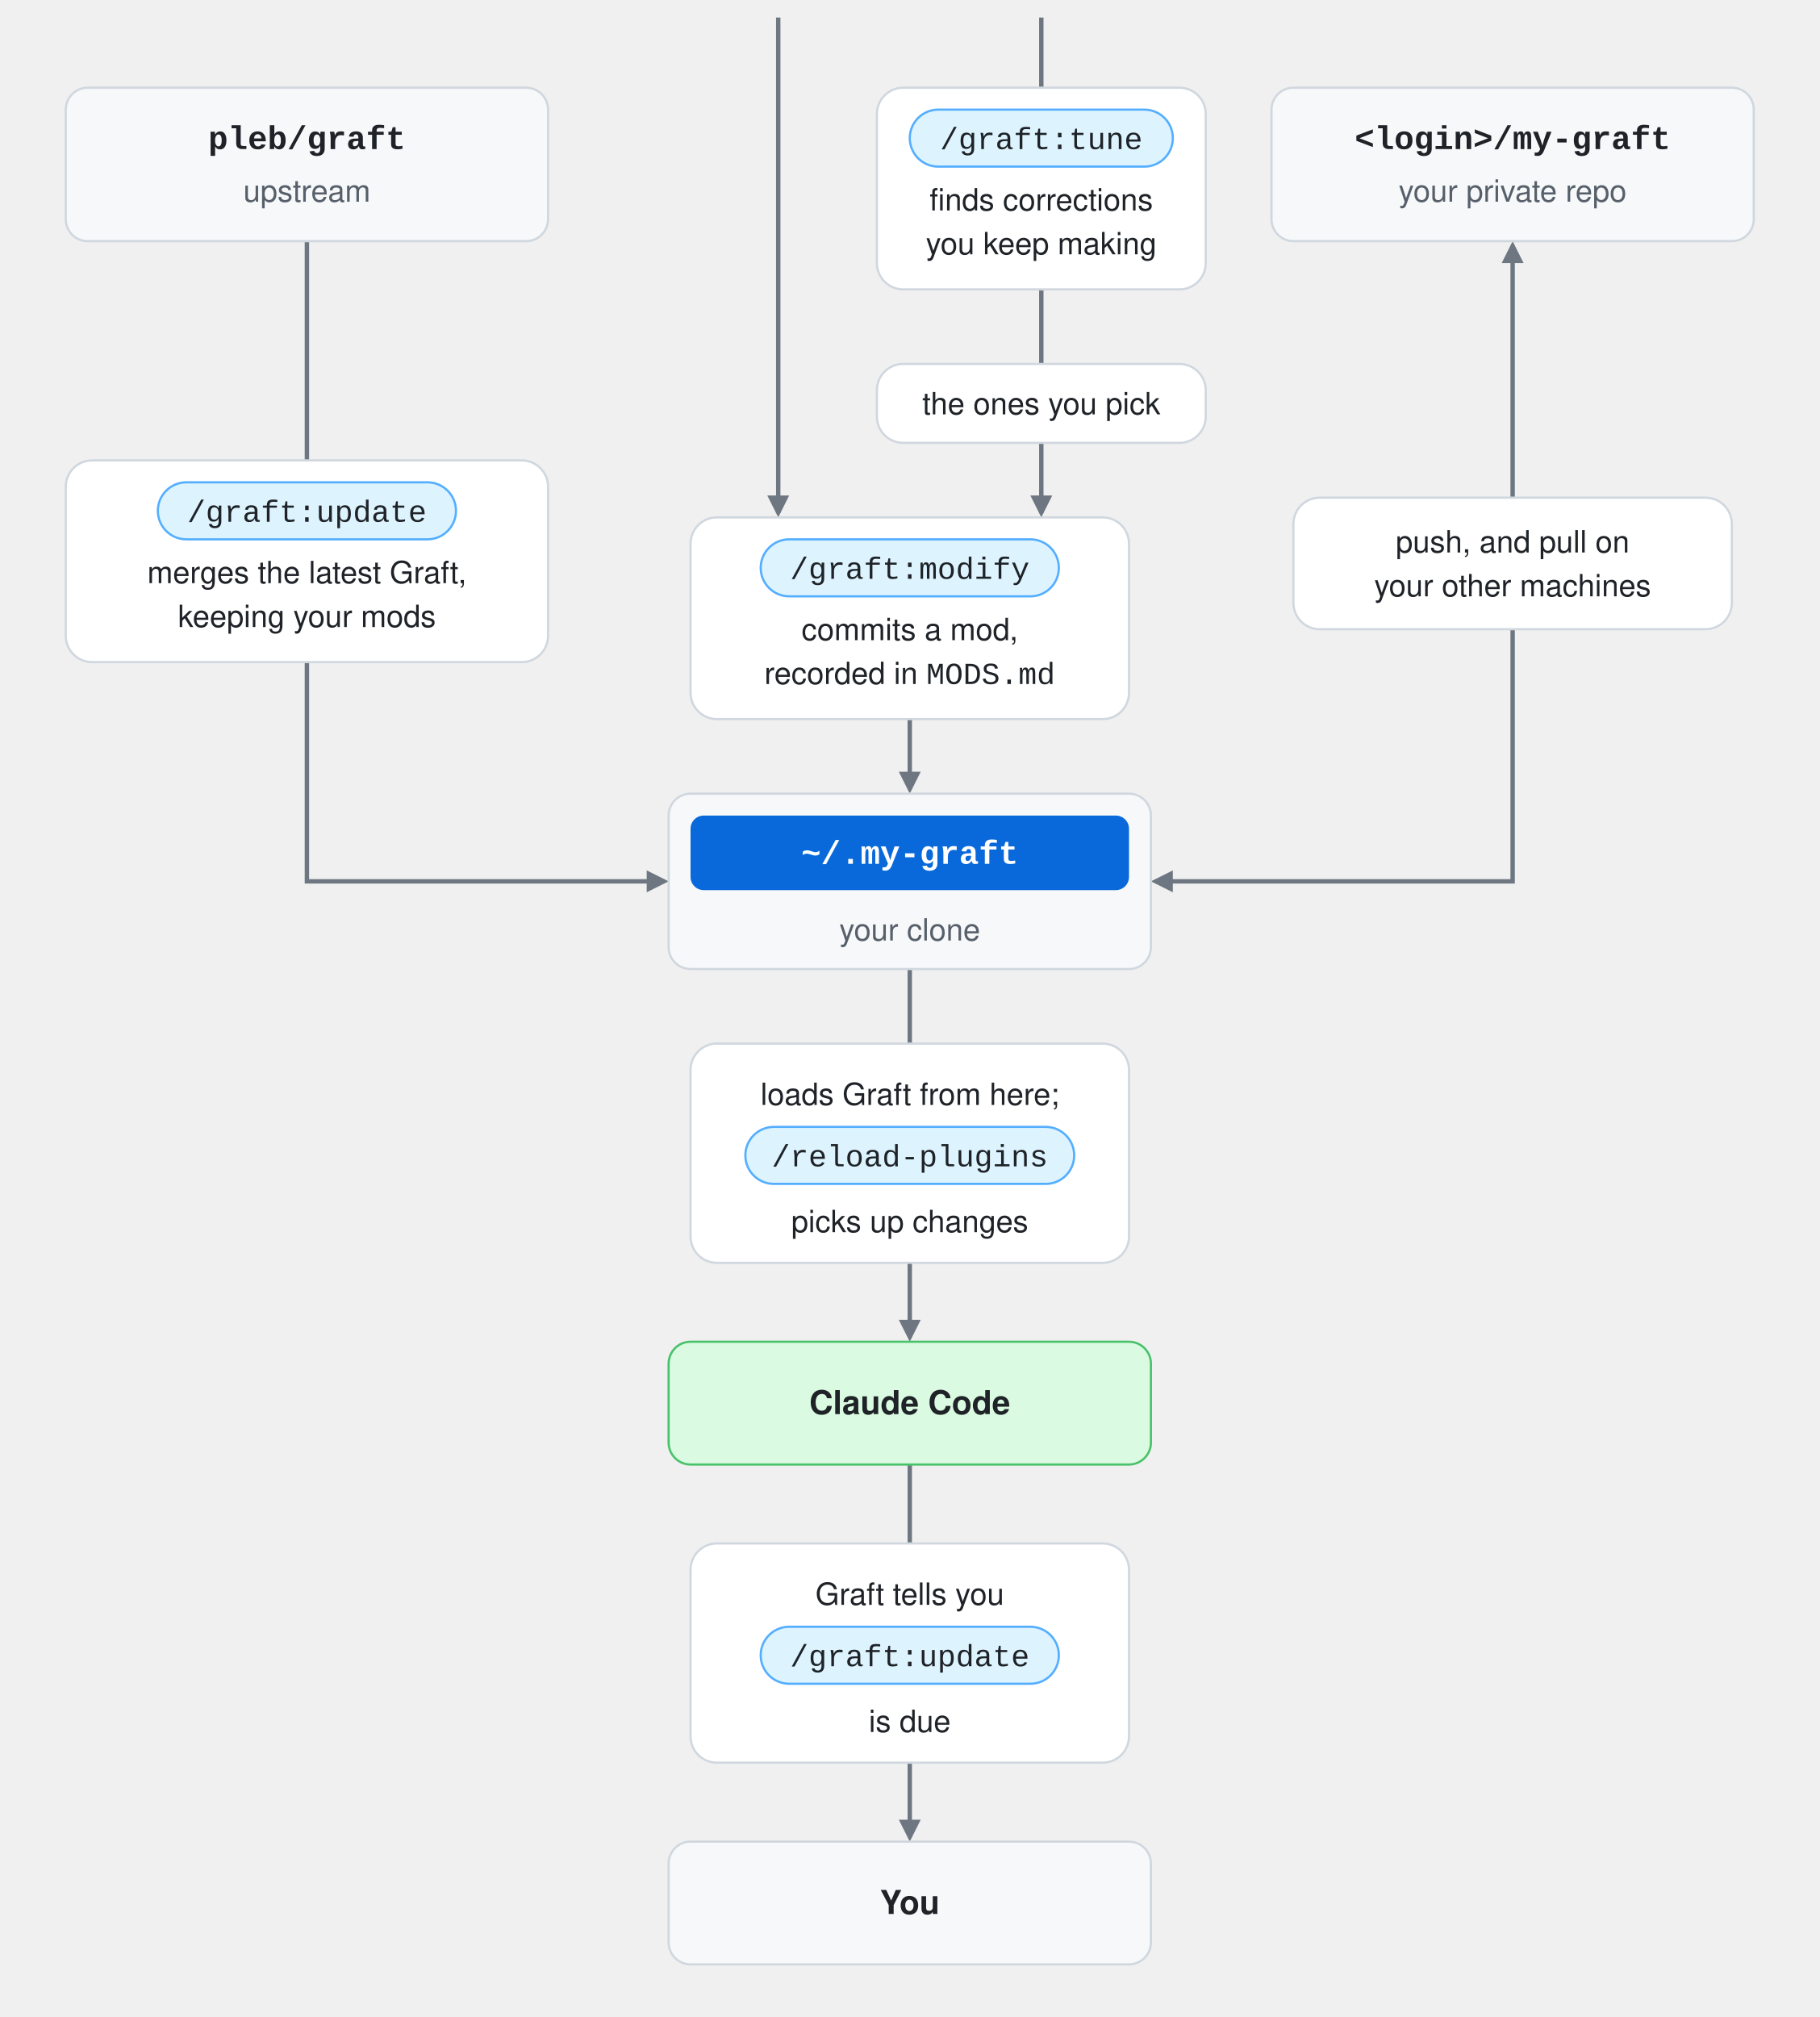
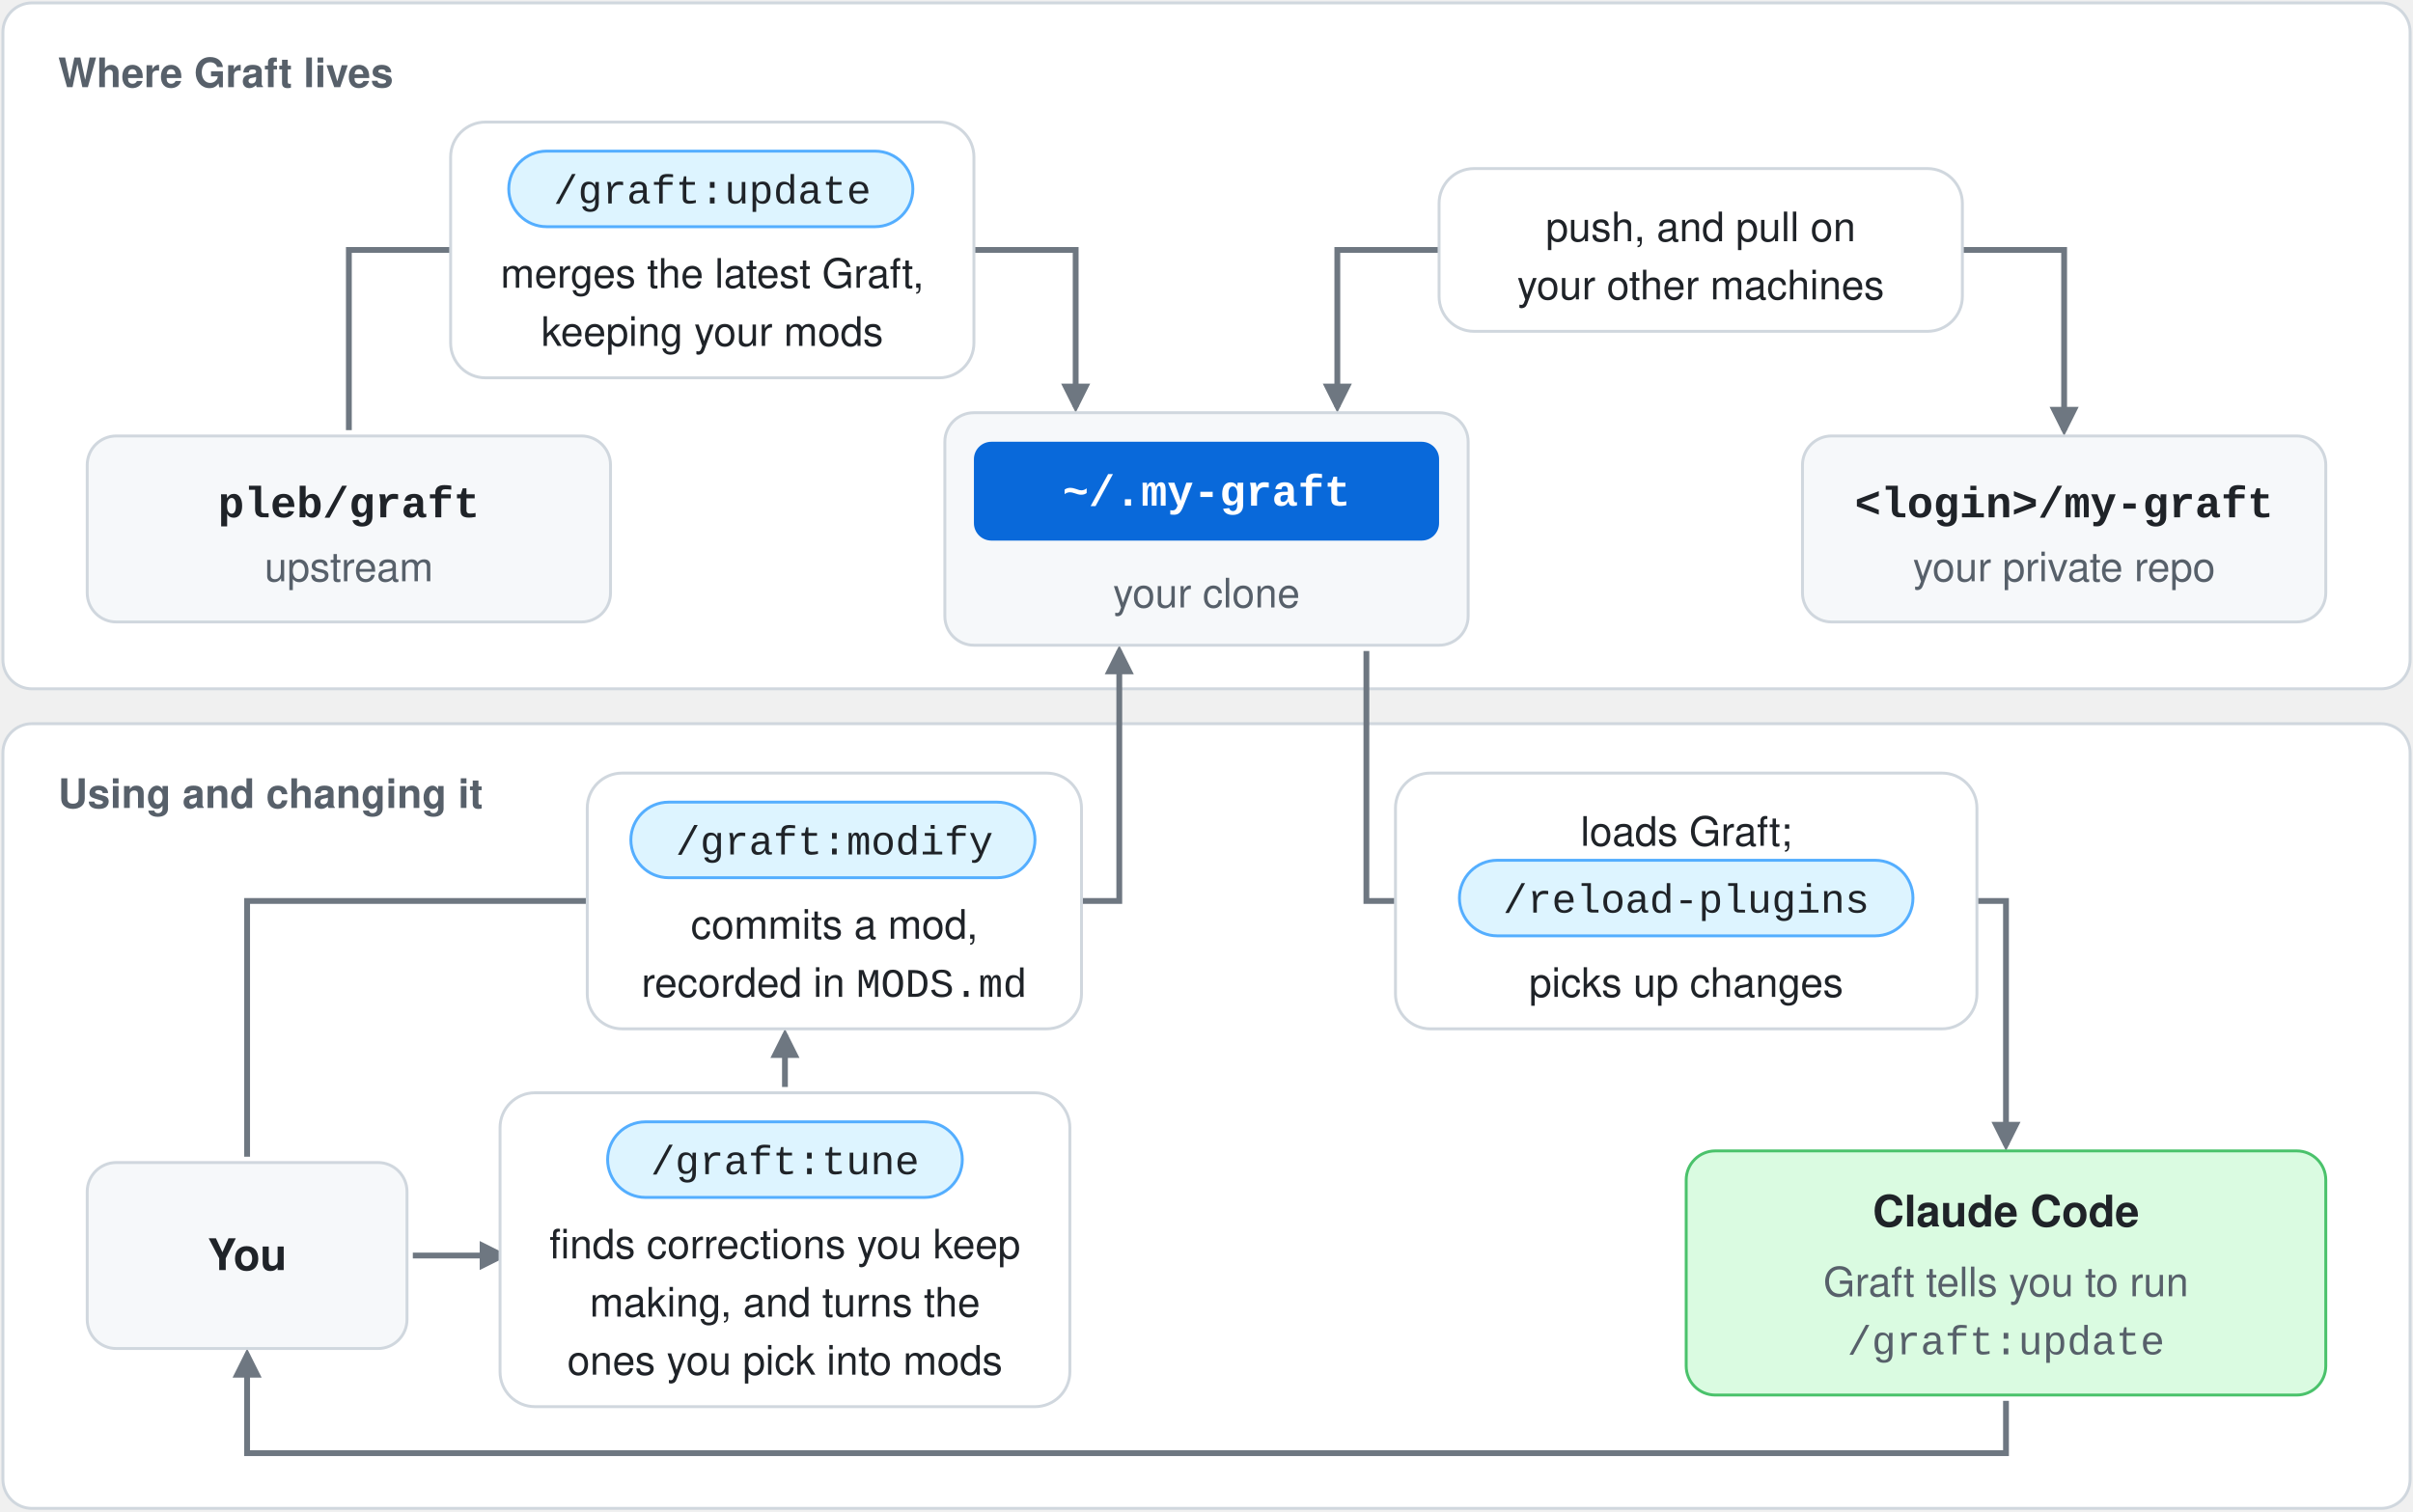
- <svg xmlns="http://www.w3.org/2000/svg" viewBox="0 0 830 920" width="830" height="920" role="img" aria-labelledby="title desc">
+ <svg xmlns="http://www.w3.org/2000/svg" viewBox="0 0 830 520" width="830" height="520" role="img" aria-labelledby="title desc">
  <style>
    .sans { font-family: -apple-system, BlinkMacSystemFont, 'Segoe UI', Helvetica, Arial, sans-serif; }
    .mono { font-family: ui-monospace, SFMono-Regular, Menlo, Consolas, 'Liberation Mono', monospace; }
    .name { font-size: 15px; font-weight: 700; fill: #1f2328; }
    .head { font-size: 15px; font-weight: 700; fill: #ffffff; }
    .sub { font-size: 14px; fill: #57606a; }
    .label { font-size: 14px; fill: #1f2328; }
+     .lane { font-size: 14px; font-weight: 700; fill: #57606a; }
    .node { fill: #f6f8fa; stroke: #d0d7de; stroke-width: 1; }
    .pill { fill: #ffffff; stroke: #d0d7de; stroke-width: 1; }
    .cmd { fill: #ddf4ff; stroke: #54aeff; stroke-width: 1; }
    .edge { fill: none; stroke: #6e7781; stroke-width: 2; }
  </style>
  <defs>
    <marker id="arrow-end" viewBox="0 0 10 10" refX="8" refY="5" markerWidth="5" markerHeight="5" markerUnits="strokeWidth" orient="auto">
      <path d="M0,0 L10,5 L0,10 z" fill="#6e7781" />
    </marker>
    <marker id="arrow-start" viewBox="0 0 10 10" refX="2" refY="5" markerWidth="5" markerHeight="5" markerUnits="strokeWidth" orient="auto">
      <path d="M10,0 L0,5 L10,10 z" fill="#6e7781" />
    </marker>
  </defs>
-   <path class="edge" d="M140 110 V402 H303" marker-end="url(#arrow-end)" />
-   <path class="edge" d="M355 8 V234" marker-end="url(#arrow-end)" />
-   <path class="edge" d="M475 8 V234" marker-end="url(#arrow-end)" />
-   <path class="edge" d="M415 328 V360" marker-end="url(#arrow-end)" />
-   <path class="edge" d="M527 402 H690 V112" marker-start="url(#arrow-start)" marker-end="url(#arrow-end)" />
-   <path class="edge" d="M415 442 V610" marker-end="url(#arrow-end)" />
-   <path class="edge" d="M415 668 V838" marker-end="url(#arrow-end)" />
-   <g id="node-upstream">
-     <rect class="node" x="30" y="40" width="220" height="70" rx="10" />
-     <text class="mono name" x="140" y="68" text-anchor="middle">pleb/graft</text>
-     <text class="sans sub" x="140" y="92" text-anchor="middle">upstream</text>
+   <rect x="1" y="1" width="828" height="236" rx="10" fill="#ffffff" stroke="#d0d7de" stroke-width="1" />
+   <rect x="1" y="249" width="828" height="270" rx="10" fill="#ffffff" stroke="#d0d7de" stroke-width="1" />
+   <path class="edge" d="M120 148 V86 H370 V140" marker-end="url(#arrow-end)" />
+   <path class="edge" d="M460 140 V86 H710 V148" marker-start="url(#arrow-start)" marker-end="url(#arrow-end)" />
+   <path class="edge" d="M85 398 V310 H385 V224" marker-end="url(#arrow-end)" />
+   <path class="edge" d="M142 432 H173" marker-end="url(#arrow-end)" />
+   <path class="edge" d="M270 374 V356" marker-end="url(#arrow-end)" />
+   <path class="edge" d="M470 224 V310 H690 V394" marker-end="url(#arrow-end)" />
+   <path class="edge" d="M690 482 V500 H85 V466" marker-end="url(#arrow-end)" />
+   <text class="sans lane" x="20" y="30">Where Graft lives</text>
+   <text class="sans lane" x="20" y="278">Using and changing it</text>
+   <g>
+     <rect class="node" x="30" y="150" width="180" height="64" rx="10" />
+     <text class="mono name" x="120" y="178" text-anchor="middle">pleb/graft</text>
+     <text class="sans sub" x="120" y="200" text-anchor="middle">upstream</text>
  </g>
-   <g id="node-private">
-     <rect class="node" x="580" y="40" width="220" height="70" rx="10" />
-     <text class="mono name" x="690" y="68" text-anchor="middle">&lt;login&gt;/my-graft</text>
-     <text class="sans sub" x="690" y="92" text-anchor="middle">your private repo</text>
+   <g>
+     <rect class="node" x="325" y="142" width="180" height="80" rx="10" />
+     <rect x="335" y="152" width="160" height="34" rx="6" fill="#0969da" />
+     <text class="mono head" x="415" y="174" text-anchor="middle">~/.my-graft</text>
+     <text class="sans sub" x="415" y="209" text-anchor="middle">your clone</text>
  </g>
-   <g id="node-clone">
-     <rect class="node" x="305" y="362" width="220" height="80" rx="10" />
-     <g id="node-clone-header">
-       <rect x="315" y="372" width="200" height="34" rx="6" fill="#0969da" />
-       <text class="mono head" x="415" y="394" text-anchor="middle">~/.my-graft</text>
-     </g>
-     <text class="sans sub" x="415" y="429" text-anchor="middle">your clone</text>
+   <g>
+     <rect class="node" x="620" y="150" width="180" height="64" rx="10" />
+     <text class="mono name" x="710" y="178" text-anchor="middle">&lt;login&gt;/my-graft</text>
+     <text class="sans sub" x="710" y="200" text-anchor="middle">your private repo</text>
  </g>
-   <g id="node-claude">
-     <rect x="305" y="612" width="220" height="56" rx="10" fill="#dafbe1" stroke="#4ac26b" stroke-width="1" />
-     <text class="sans name" x="415" y="645" text-anchor="middle">Claude Code</text>
+   <g>
+     <rect class="pill" x="155" y="42" width="180" height="88" rx="12" />
+     <rect class="cmd" x="175" y="52" width="139" height="26" rx="13" />
+     <text class="mono label" x="245" y="70" text-anchor="middle">/graft:update</text>
+     <text class="sans label" x="245" y="99" text-anchor="middle">merges the latest Graft,</text>
+     <text class="sans label" x="245" y="119" text-anchor="middle">keeping your mods</text>
  </g>
-   <g id="label-update">
-     <rect class="pill" x="30" y="210" width="220" height="92" rx="12" />
-     <g id="label-update-cmd">
-       <rect class="cmd" x="72" y="220" width="136" height="26" rx="13" />
-       <text class="mono label" x="140" y="238" text-anchor="middle">/graft:update</text>
-     </g>
-     <text class="sans label" x="140" y="266" text-anchor="middle">merges the latest Graft,</text>
-     <text class="sans label" x="140" y="286" text-anchor="middle">keeping your mods</text>
+   <g>
+     <rect class="pill" x="495" y="58" width="180" height="56" rx="12" />
+     <text class="sans label" x="585" y="83" text-anchor="middle">push, and pull on</text>
+     <text class="sans label" x="585" y="103" text-anchor="middle">your other machines</text>
  </g>
-   <g id="label-tune">
-     <rect class="pill" x="400" y="40" width="150" height="92" rx="12" />
-     <g id="label-tune-cmd">
-       <rect class="cmd" x="415" y="50" width="120" height="26" rx="13" />
-       <text class="mono label" x="475" y="68" text-anchor="middle">/graft:tune</text>
-     </g>
-     <text class="sans label" x="475" y="96" text-anchor="middle">finds corrections</text>
-     <text class="sans label" x="475" y="116" text-anchor="middle">you keep making</text>
+   <g>
+     <rect class="node" x="30" y="400" width="110" height="64" rx="10" />
+     <text class="sans name" x="85" y="437" text-anchor="middle">You</text>
  </g>
-   <g id="label-picked">
-     <rect class="pill" x="400" y="166" width="150" height="36" rx="12" />
-     <text class="sans label" x="475" y="189" text-anchor="middle">the ones you pick</text>
-   </g>
-   <g id="label-modify">
-     <rect class="pill" x="315" y="236" width="200" height="92" rx="12" />
-     <g id="label-modify-cmd">
-       <rect class="cmd" x="347" y="246" width="136" height="26" rx="13" />
-       <text class="mono label" x="415" y="264" text-anchor="middle">/graft:modify</text>
-     </g>
-     <text class="sans label" x="415" y="292" text-anchor="middle">commits a mod,</text>
-     <text class="sans label" x="415" y="312" text-anchor="middle">recorded in <tspan class="mono">MODS.md</tspan>
+   <g>
+     <rect class="pill" x="202" y="266" width="170" height="88" rx="12" />
+     <rect class="cmd" x="217" y="276" width="139" height="26" rx="13" />
+     <text class="mono label" x="287" y="294" text-anchor="middle">/graft:modify</text>
+     <text class="sans label" x="287" y="323" text-anchor="middle">commits a mod,</text>
+     <text class="sans label" x="287" y="343" text-anchor="middle">recorded in <tspan class="mono">MODS.md</tspan>
    </text>
  </g>
-   <g id="label-sync">
-     <rect class="pill" x="590" y="227" width="200" height="60" rx="12" />
-     <text class="sans label" x="690" y="252" text-anchor="middle">push, and pull on</text>
-     <text class="sans label" x="690" y="272" text-anchor="middle">your other machines</text>
+   <g>
+     <rect class="pill" x="172" y="376" width="196" height="108" rx="12" />
+     <rect class="cmd" x="209" y="386" width="122" height="26" rx="13" />
+     <text class="mono label" x="270" y="404" text-anchor="middle">/graft:tune</text>
+     <text class="sans label" x="270" y="433" text-anchor="middle">finds corrections you keep</text>
+     <text class="sans label" x="270" y="453" text-anchor="middle">making, and turns the</text>
+     <text class="sans label" x="270" y="473" text-anchor="middle">ones you pick into mods</text>
  </g>
-   <g id="label-load">
-     <rect class="pill" x="315" y="476" width="200" height="100" rx="12" />
-     <text class="sans label" x="415" y="504" text-anchor="middle">loads Graft from here;</text>
-     <g id="label-load-cmd">
-       <rect class="cmd" x="340" y="514" width="150" height="26" rx="13" />
-       <text class="mono label" x="415" y="532" text-anchor="middle">/reload-plugins</text>
-     </g>
-     <text class="sans label" x="415" y="562" text-anchor="middle">picks up changes</text>
+   <g>
+     <rect class="pill" x="480" y="266" width="200" height="88" rx="12" />
+     <text class="sans label" x="580" y="291" text-anchor="middle">loads Graft;</text>
+     <rect class="cmd" x="502" y="296" width="156" height="26" rx="13" />
+     <text class="mono label" x="580" y="314" text-anchor="middle">/reload-plugins</text>
+     <text class="sans label" x="580" y="343" text-anchor="middle">picks up changes</text>
  </g>
-   <g id="node-you">
-     <rect class="node" x="305" y="840" width="220" height="56" rx="10" />
-     <text class="sans name" x="415" y="873" text-anchor="middle">You</text>
-   </g>
-   <g id="label-notify">
-     <rect class="pill" x="315" y="704" width="200" height="100" rx="12" />
-     <text class="sans label" x="415" y="732" text-anchor="middle">Graft tells you</text>
-     <g id="label-notify-cmd">
-       <rect class="cmd" x="347" y="742" width="136" height="26" rx="13" />
-       <text class="mono label" x="415" y="760" text-anchor="middle">/graft:update</text>
-     </g>
-     <text class="sans label" x="415" y="790" text-anchor="middle">is due</text>
+   <g>
+     <rect x="580" y="396" width="220" height="84" rx="10" fill="#dafbe1" stroke="#4ac26b" stroke-width="1" />
+     <text class="sans name" x="690" y="422" text-anchor="middle">Claude Code</text>
+     <text class="sans sub" x="690" y="446" text-anchor="middle">Graft tells you to run</text>
+     <text class="mono sub" x="690" y="466" text-anchor="middle">/graft:update</text>
  </g>
</svg>
